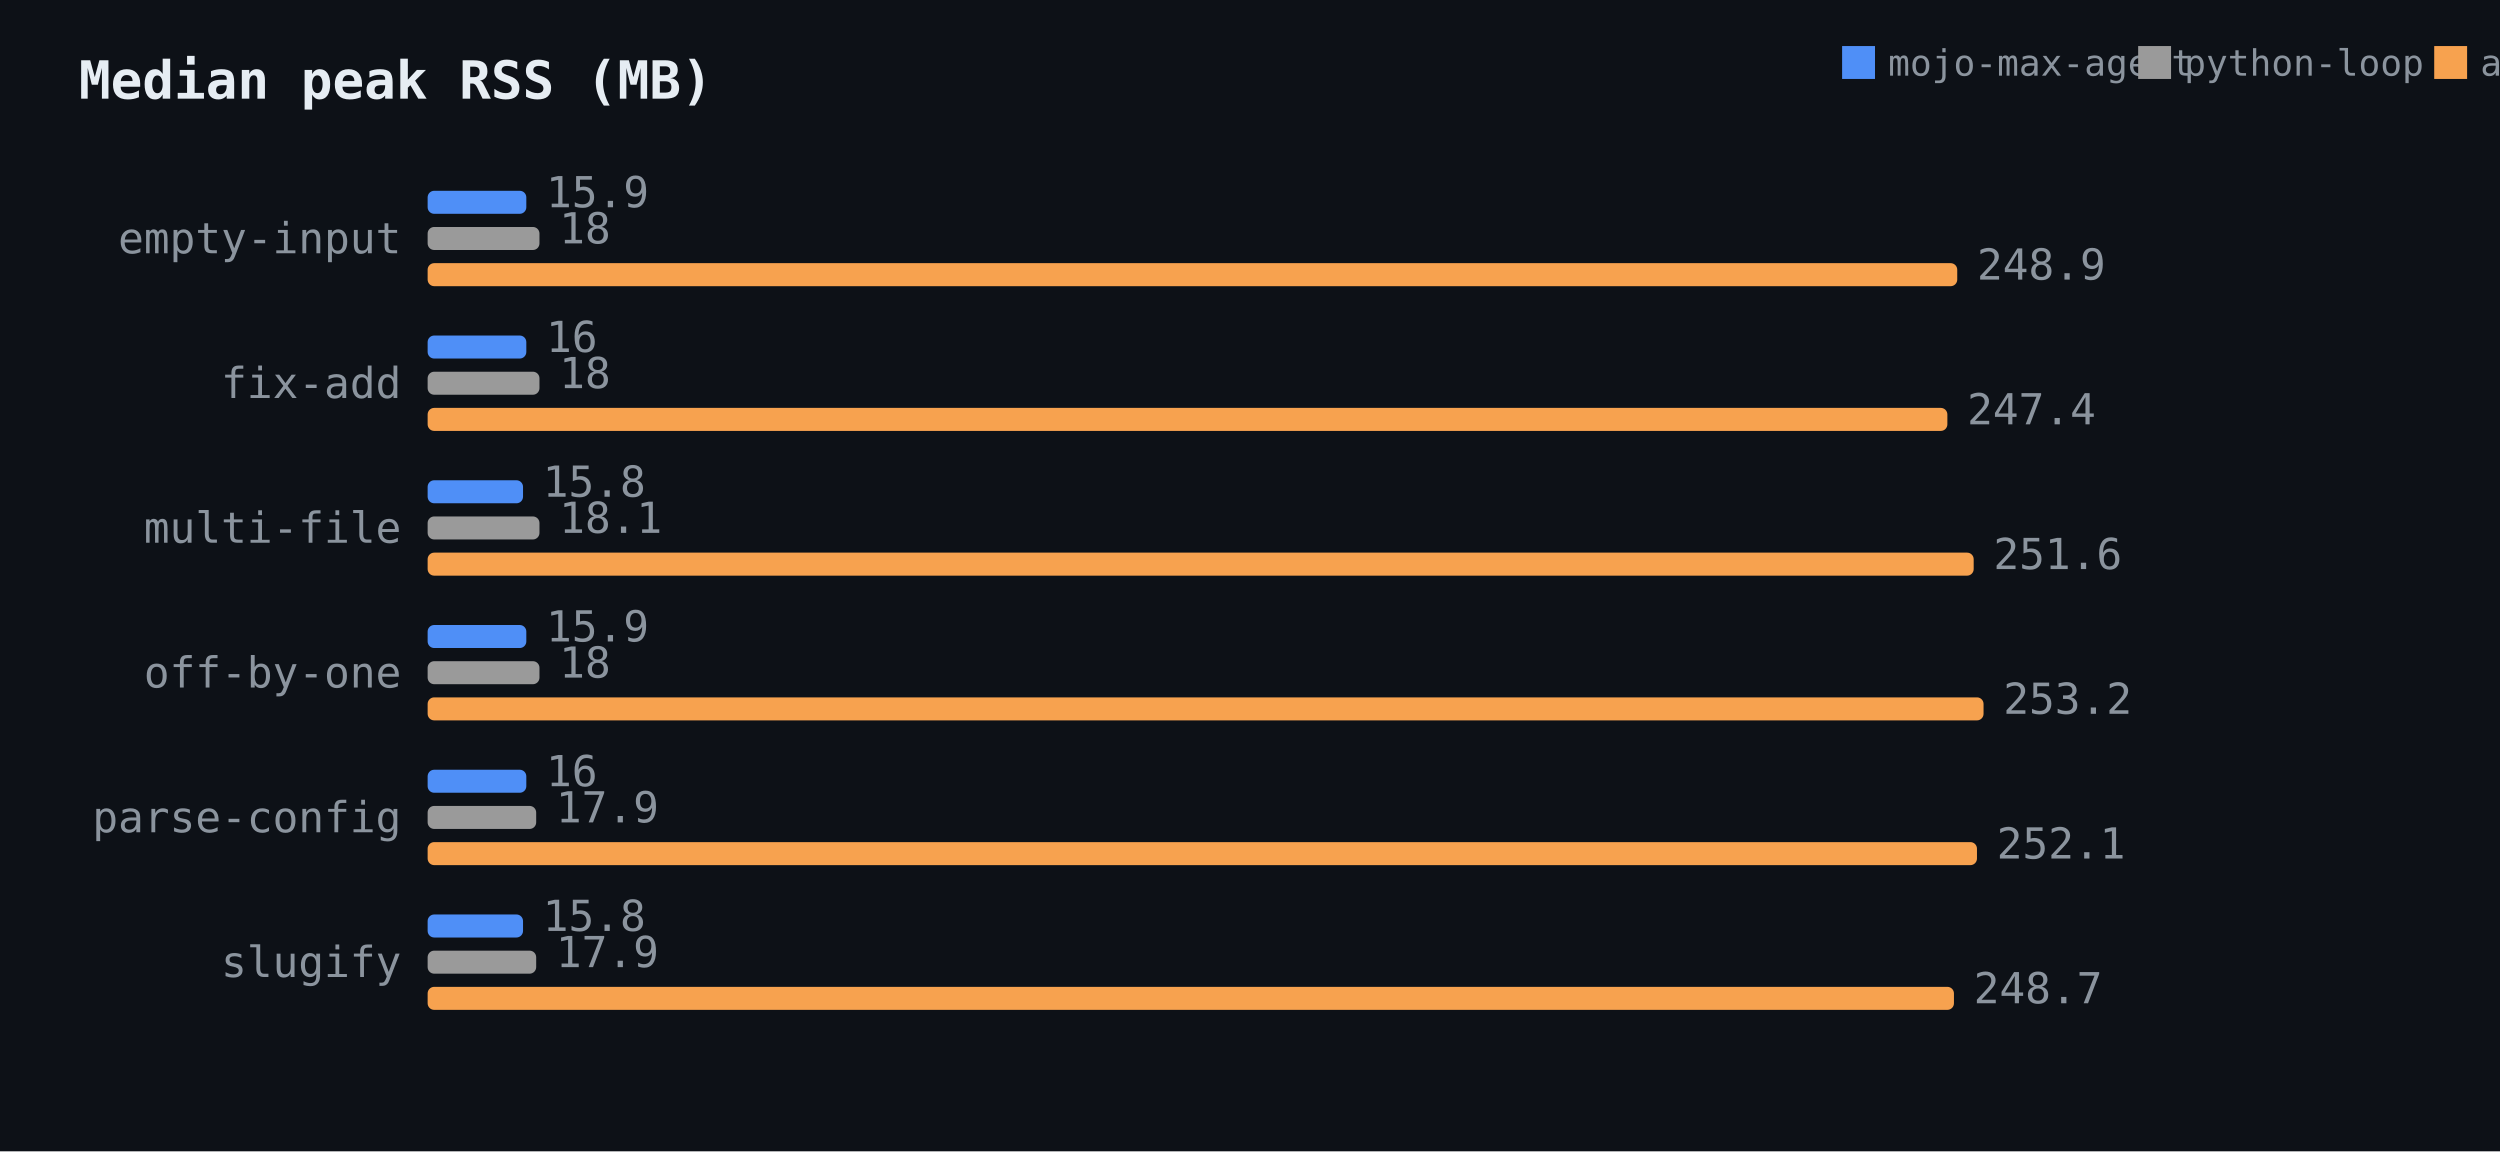
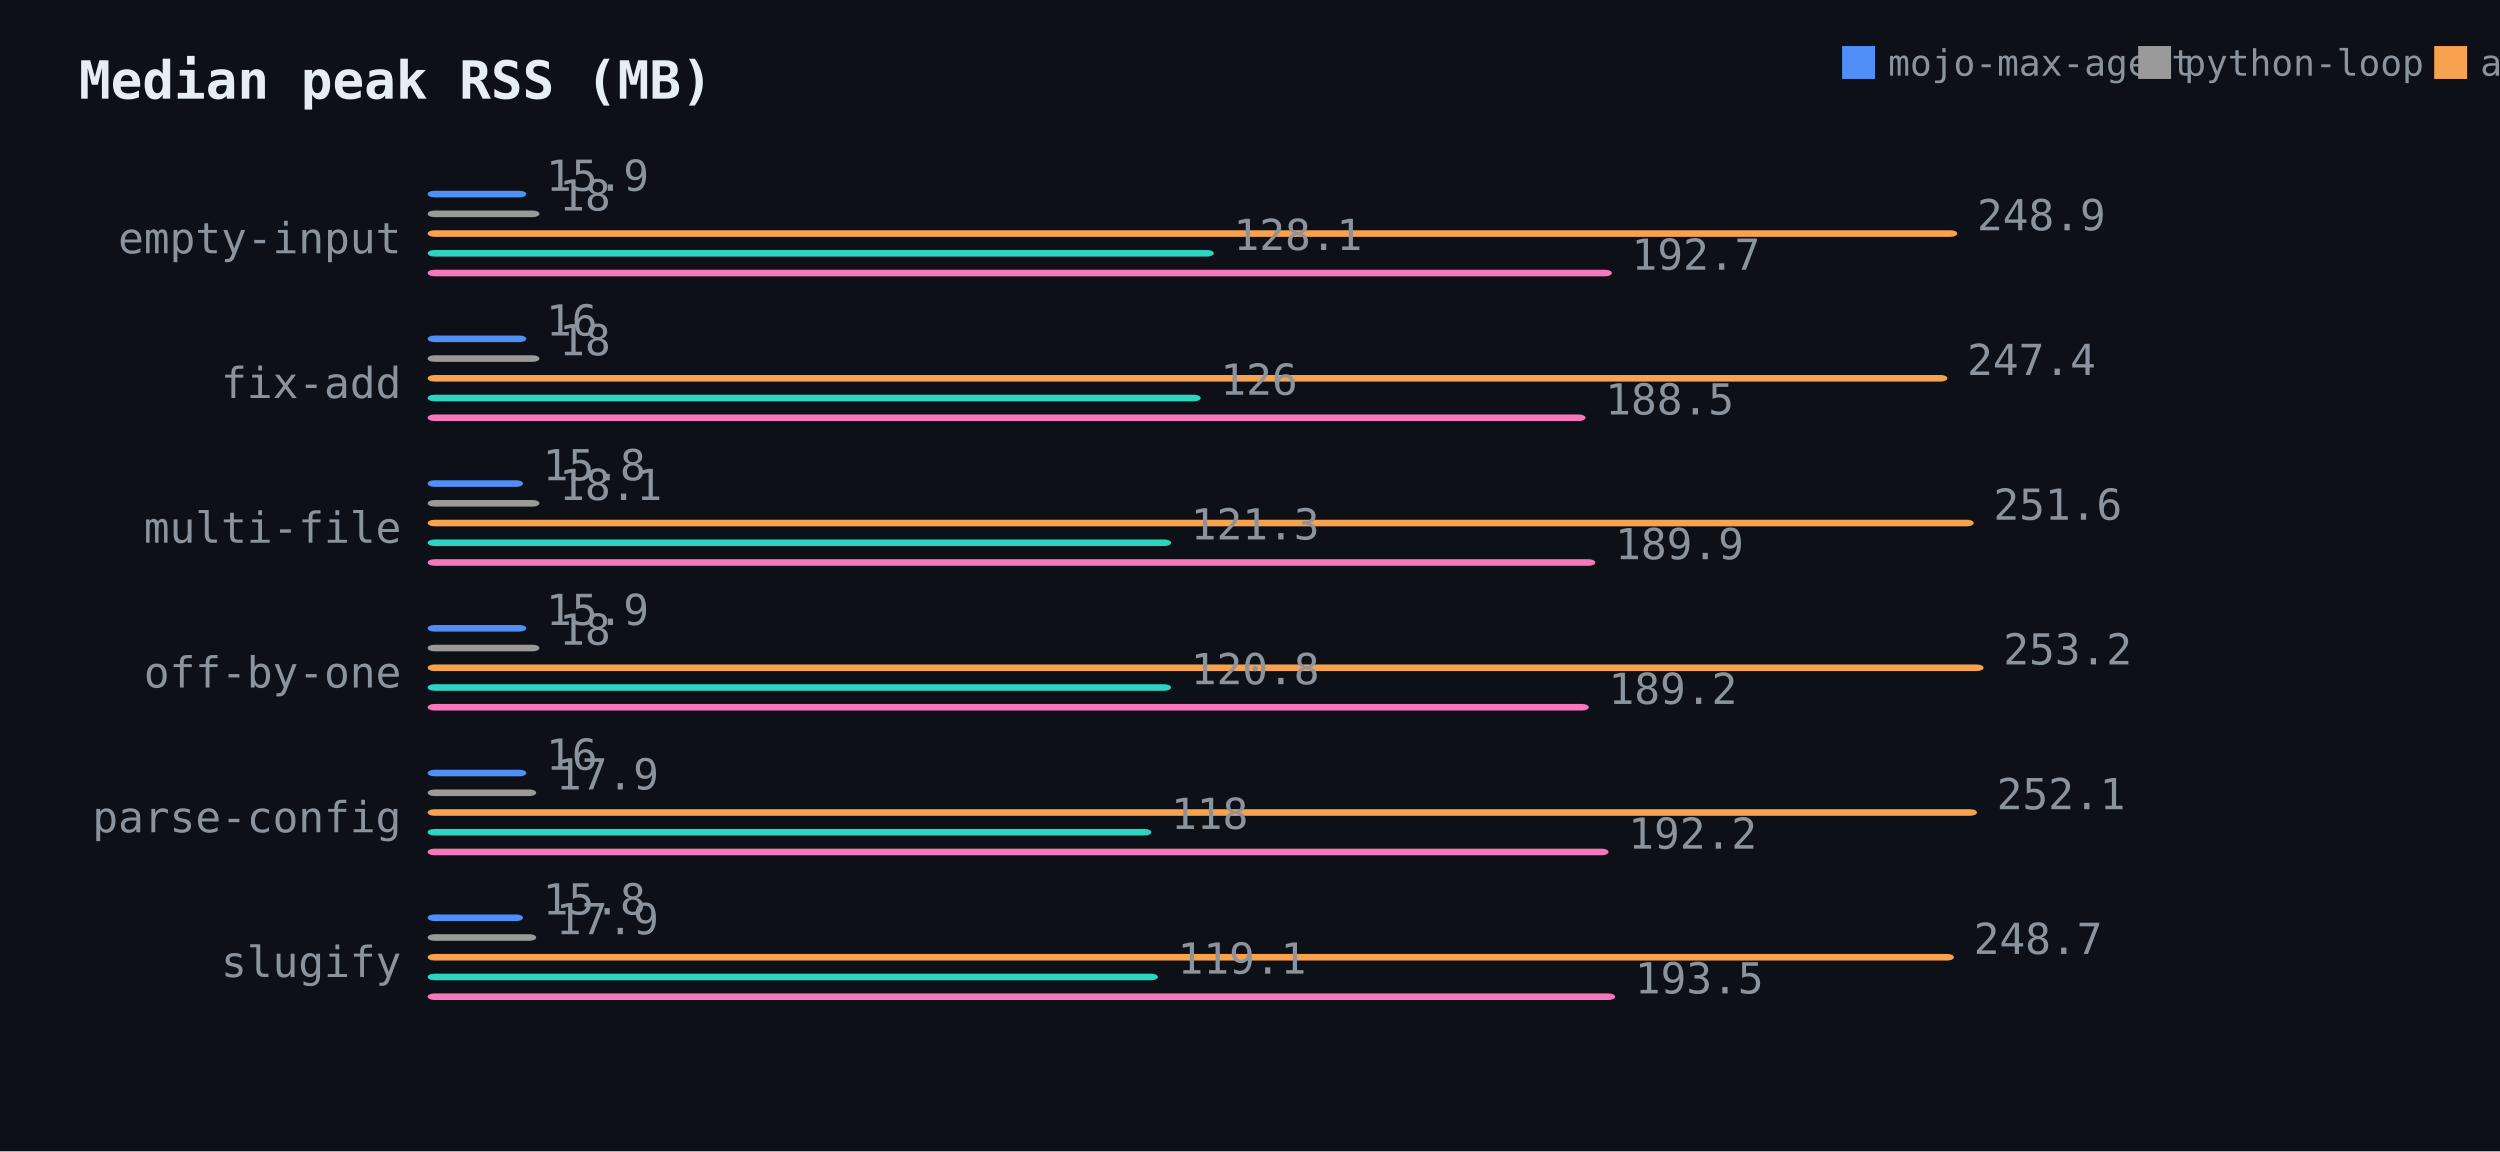
<svg xmlns="http://www.w3.org/2000/svg" width="760" height="350" font-family="ui-monospace,monospace" font-size="13">
  <rect width="760" height="350" fill="#0d1117" />
  <text x="24" y="30" fill="#e6edf3" font-size="16" font-weight="bold">Median peak RSS (MB)</text>
  <text x="122" y="77" fill="#8b949e" text-anchor="end">empty-input</text>
-   <rect x="130" y="58" width="30" height="7" rx="2" fill="#4f8ff7" />
-   <text x="166" y="63" fill="#8b949e">15.9</text>
-   <rect x="130" y="69" width="34" height="7" rx="2" fill="#9a9a9a" />
-   <text x="170" y="74" fill="#8b949e">18</text>
-   <rect x="130" y="80" width="465" height="7" rx="2" fill="#f7a24f" />
-   <text x="601" y="85" fill="#8b949e">248.9</text>
+   <rect x="130" y="58" width="30" height="2" rx="2" fill="#4f8ff7" />
+   <text x="166" y="58" fill="#8b949e">15.9</text>
+   <rect x="130" y="64" width="34" height="2" rx="2" fill="#9a9a9a" />
+   <text x="170" y="64" fill="#8b949e">18</text>
+   <rect x="130" y="70" width="465" height="2" rx="2" fill="#f7a24f" />
+   <text x="601" y="70" fill="#8b949e">248.9</text>
+   <rect x="130" y="76" width="239" height="2" rx="2" fill="#2dd4bf" />
+   <text x="375" y="76" fill="#8b949e">128.1</text>
+   <rect x="130" y="82" width="360" height="2" rx="2" fill="#f778ba" />
+   <text x="496" y="82" fill="#8b949e">192.7</text>
  <text x="122" y="121" fill="#8b949e" text-anchor="end">fix-add</text>
-   <rect x="130" y="102" width="30" height="7" rx="2" fill="#4f8ff7" />
-   <text x="166" y="107" fill="#8b949e">16</text>
-   <rect x="130" y="113" width="34" height="7" rx="2" fill="#9a9a9a" />
-   <text x="170" y="118" fill="#8b949e">18</text>
-   <rect x="130" y="124" width="462" height="7" rx="2" fill="#f7a24f" />
-   <text x="598" y="129" fill="#8b949e">247.4</text>
+   <rect x="130" y="102" width="30" height="2" rx="2" fill="#4f8ff7" />
+   <text x="166" y="102" fill="#8b949e">16</text>
+   <rect x="130" y="108" width="34" height="2" rx="2" fill="#9a9a9a" />
+   <text x="170" y="108" fill="#8b949e">18</text>
+   <rect x="130" y="114" width="462" height="2" rx="2" fill="#f7a24f" />
+   <text x="598" y="114" fill="#8b949e">247.4</text>
+   <rect x="130" y="120" width="235" height="2" rx="2" fill="#2dd4bf" />
+   <text x="371" y="120" fill="#8b949e">126</text>
+   <rect x="130" y="126" width="352" height="2" rx="2" fill="#f778ba" />
+   <text x="488" y="126" fill="#8b949e">188.5</text>
  <text x="122" y="165" fill="#8b949e" text-anchor="end">multi-file</text>
-   <rect x="130" y="146" width="29" height="7" rx="2" fill="#4f8ff7" />
-   <text x="165" y="151" fill="#8b949e">15.8</text>
-   <rect x="130" y="157" width="34" height="7" rx="2" fill="#9a9a9a" />
-   <text x="170" y="162" fill="#8b949e">18.1</text>
-   <rect x="130" y="168" width="470" height="7" rx="2" fill="#f7a24f" />
-   <text x="606" y="173" fill="#8b949e">251.6</text>
+   <rect x="130" y="146" width="29" height="2" rx="2" fill="#4f8ff7" />
+   <text x="165" y="146" fill="#8b949e">15.8</text>
+   <rect x="130" y="152" width="34" height="2" rx="2" fill="#9a9a9a" />
+   <text x="170" y="152" fill="#8b949e">18.1</text>
+   <rect x="130" y="158" width="470" height="2" rx="2" fill="#f7a24f" />
+   <text x="606" y="158" fill="#8b949e">251.6</text>
+   <rect x="130" y="164" width="226" height="2" rx="2" fill="#2dd4bf" />
+   <text x="362" y="164" fill="#8b949e">121.3</text>
+   <rect x="130" y="170" width="355" height="2" rx="2" fill="#f778ba" />
+   <text x="491" y="170" fill="#8b949e">189.9</text>
  <text x="122" y="209" fill="#8b949e" text-anchor="end">off-by-one</text>
-   <rect x="130" y="190" width="30" height="7" rx="2" fill="#4f8ff7" />
-   <text x="166" y="195" fill="#8b949e">15.9</text>
-   <rect x="130" y="201" width="34" height="7" rx="2" fill="#9a9a9a" />
-   <text x="170" y="206" fill="#8b949e">18</text>
-   <rect x="130" y="212" width="473" height="7" rx="2" fill="#f7a24f" />
-   <text x="609" y="217" fill="#8b949e">253.2</text>
+   <rect x="130" y="190" width="30" height="2" rx="2" fill="#4f8ff7" />
+   <text x="166" y="190" fill="#8b949e">15.9</text>
+   <rect x="130" y="196" width="34" height="2" rx="2" fill="#9a9a9a" />
+   <text x="170" y="196" fill="#8b949e">18</text>
+   <rect x="130" y="202" width="473" height="2" rx="2" fill="#f7a24f" />
+   <text x="609" y="202" fill="#8b949e">253.2</text>
+   <rect x="130" y="208" width="226" height="2" rx="2" fill="#2dd4bf" />
+   <text x="362" y="208" fill="#8b949e">120.8</text>
+   <rect x="130" y="214" width="353" height="2" rx="2" fill="#f778ba" />
+   <text x="489" y="214" fill="#8b949e">189.2</text>
  <text x="122" y="253" fill="#8b949e" text-anchor="end">parse-config</text>
-   <rect x="130" y="234" width="30" height="7" rx="2" fill="#4f8ff7" />
-   <text x="166" y="239" fill="#8b949e">16</text>
-   <rect x="130" y="245" width="33" height="7" rx="2" fill="#9a9a9a" />
-   <text x="169" y="250" fill="#8b949e">17.9</text>
-   <rect x="130" y="256" width="471" height="7" rx="2" fill="#f7a24f" />
-   <text x="607" y="261" fill="#8b949e">252.1</text>
+   <rect x="130" y="234" width="30" height="2" rx="2" fill="#4f8ff7" />
+   <text x="166" y="234" fill="#8b949e">16</text>
+   <rect x="130" y="240" width="33" height="2" rx="2" fill="#9a9a9a" />
+   <text x="169" y="240" fill="#8b949e">17.9</text>
+   <rect x="130" y="246" width="471" height="2" rx="2" fill="#f7a24f" />
+   <text x="607" y="246" fill="#8b949e">252.1</text>
+   <rect x="130" y="252" width="220" height="2" rx="2" fill="#2dd4bf" />
+   <text x="356" y="252" fill="#8b949e">118</text>
+   <rect x="130" y="258" width="359" height="2" rx="2" fill="#f778ba" />
+   <text x="495" y="258" fill="#8b949e">192.2</text>
  <text x="122" y="297" fill="#8b949e" text-anchor="end">slugify</text>
-   <rect x="130" y="278" width="29" height="7" rx="2" fill="#4f8ff7" />
-   <text x="165" y="283" fill="#8b949e">15.8</text>
-   <rect x="130" y="289" width="33" height="7" rx="2" fill="#9a9a9a" />
-   <text x="169" y="294" fill="#8b949e">17.9</text>
-   <rect x="130" y="300" width="464" height="7" rx="2" fill="#f7a24f" />
-   <text x="600" y="305" fill="#8b949e">248.7</text>
+   <rect x="130" y="278" width="29" height="2" rx="2" fill="#4f8ff7" />
+   <text x="165" y="278" fill="#8b949e">15.8</text>
+   <rect x="130" y="284" width="33" height="2" rx="2" fill="#9a9a9a" />
+   <text x="169" y="284" fill="#8b949e">17.9</text>
+   <rect x="130" y="290" width="464" height="2" rx="2" fill="#f7a24f" />
+   <text x="600" y="290" fill="#8b949e">248.7</text>
+   <rect x="130" y="296" width="222" height="2" rx="2" fill="#2dd4bf" />
+   <text x="358" y="296" fill="#8b949e">119.1</text>
+   <rect x="130" y="302" width="361" height="2" rx="2" fill="#f778ba" />
+   <text x="497" y="302" fill="#8b949e">193.5</text>
  <rect x="560" y="14" width="10" height="10" fill="#4f8ff7" />
  <text x="574" y="23" fill="#8b949e" font-size="11">mojo-max-agent</text>
  <rect x="650" y="14" width="10" height="10" fill="#9a9a9a" />
  <text x="664" y="23" fill="#8b949e" font-size="11">python-loop</text>
  <rect x="740" y="14" width="10" height="10" fill="#f7a24f" />
  <text x="754" y="23" fill="#8b949e" font-size="11">aider</text>
+   <rect x="830" y="14" width="10" height="10" fill="#2dd4bf" />
+   <text x="844" y="23" fill="#8b949e" font-size="11">pi</text>
+   <rect x="920" y="14" width="10" height="10" fill="#f778ba" />
+   <text x="934" y="23" fill="#8b949e" font-size="11">deepseek-harness</text>
</svg>
